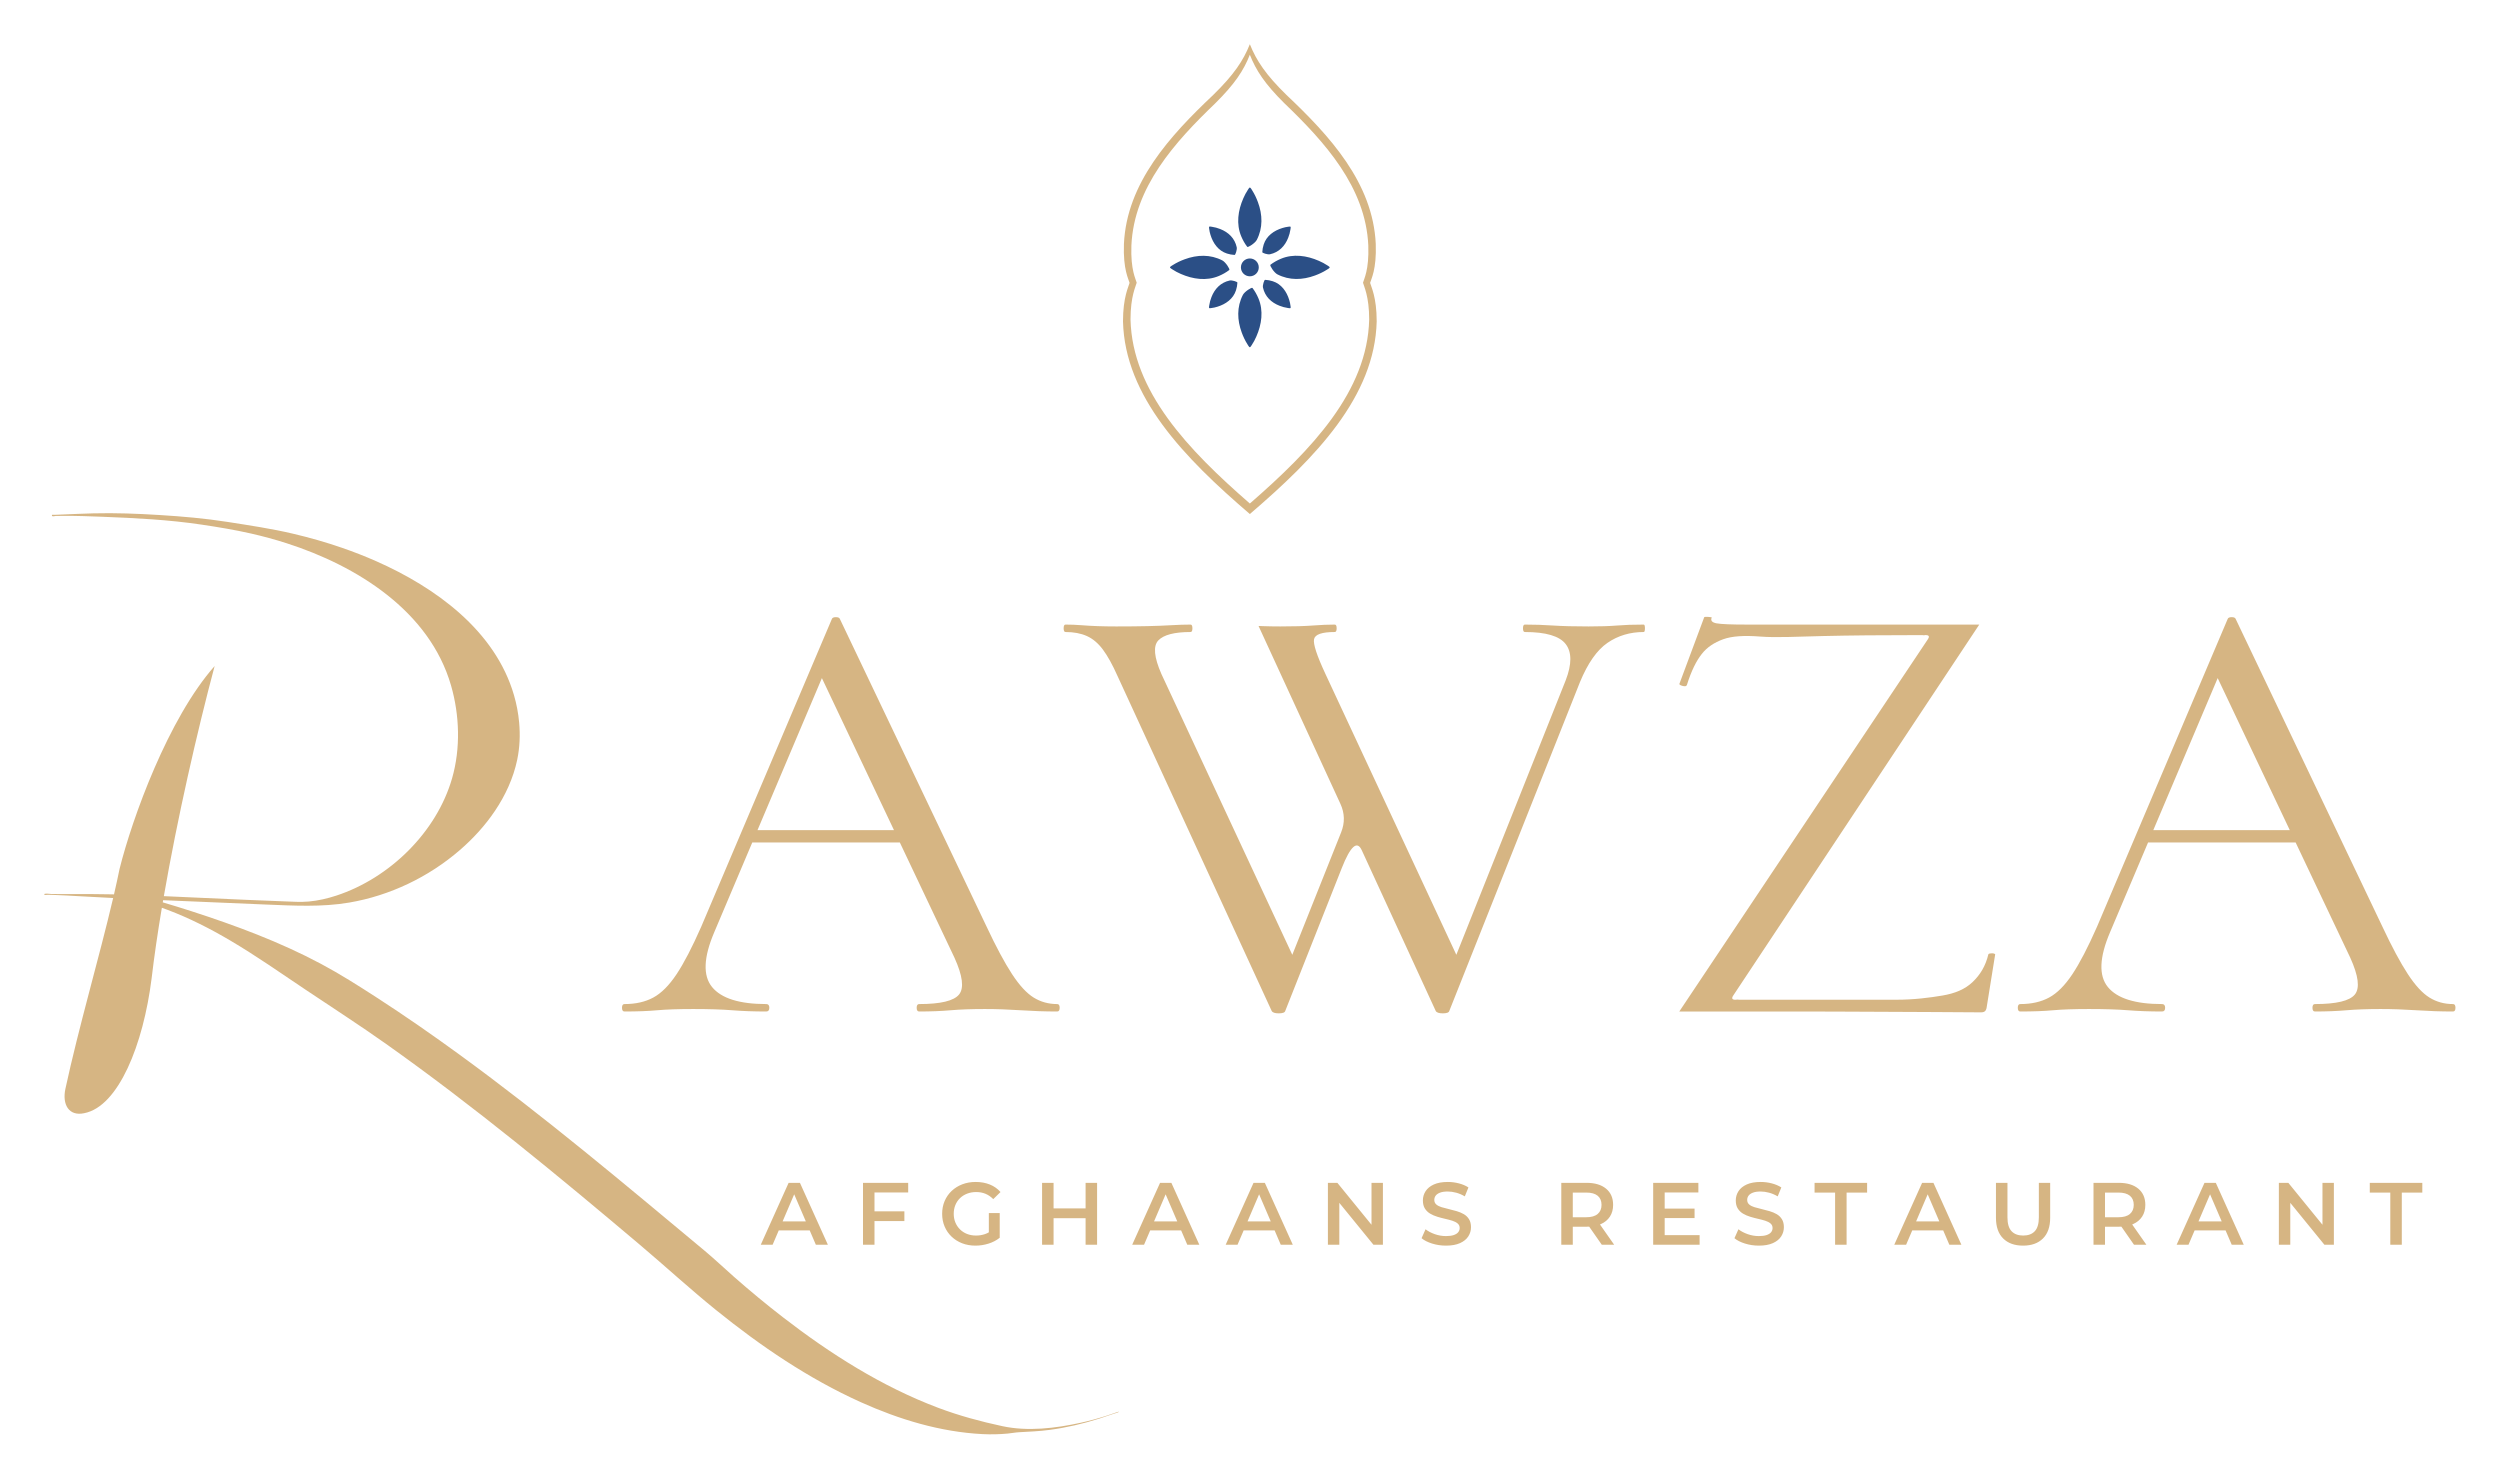
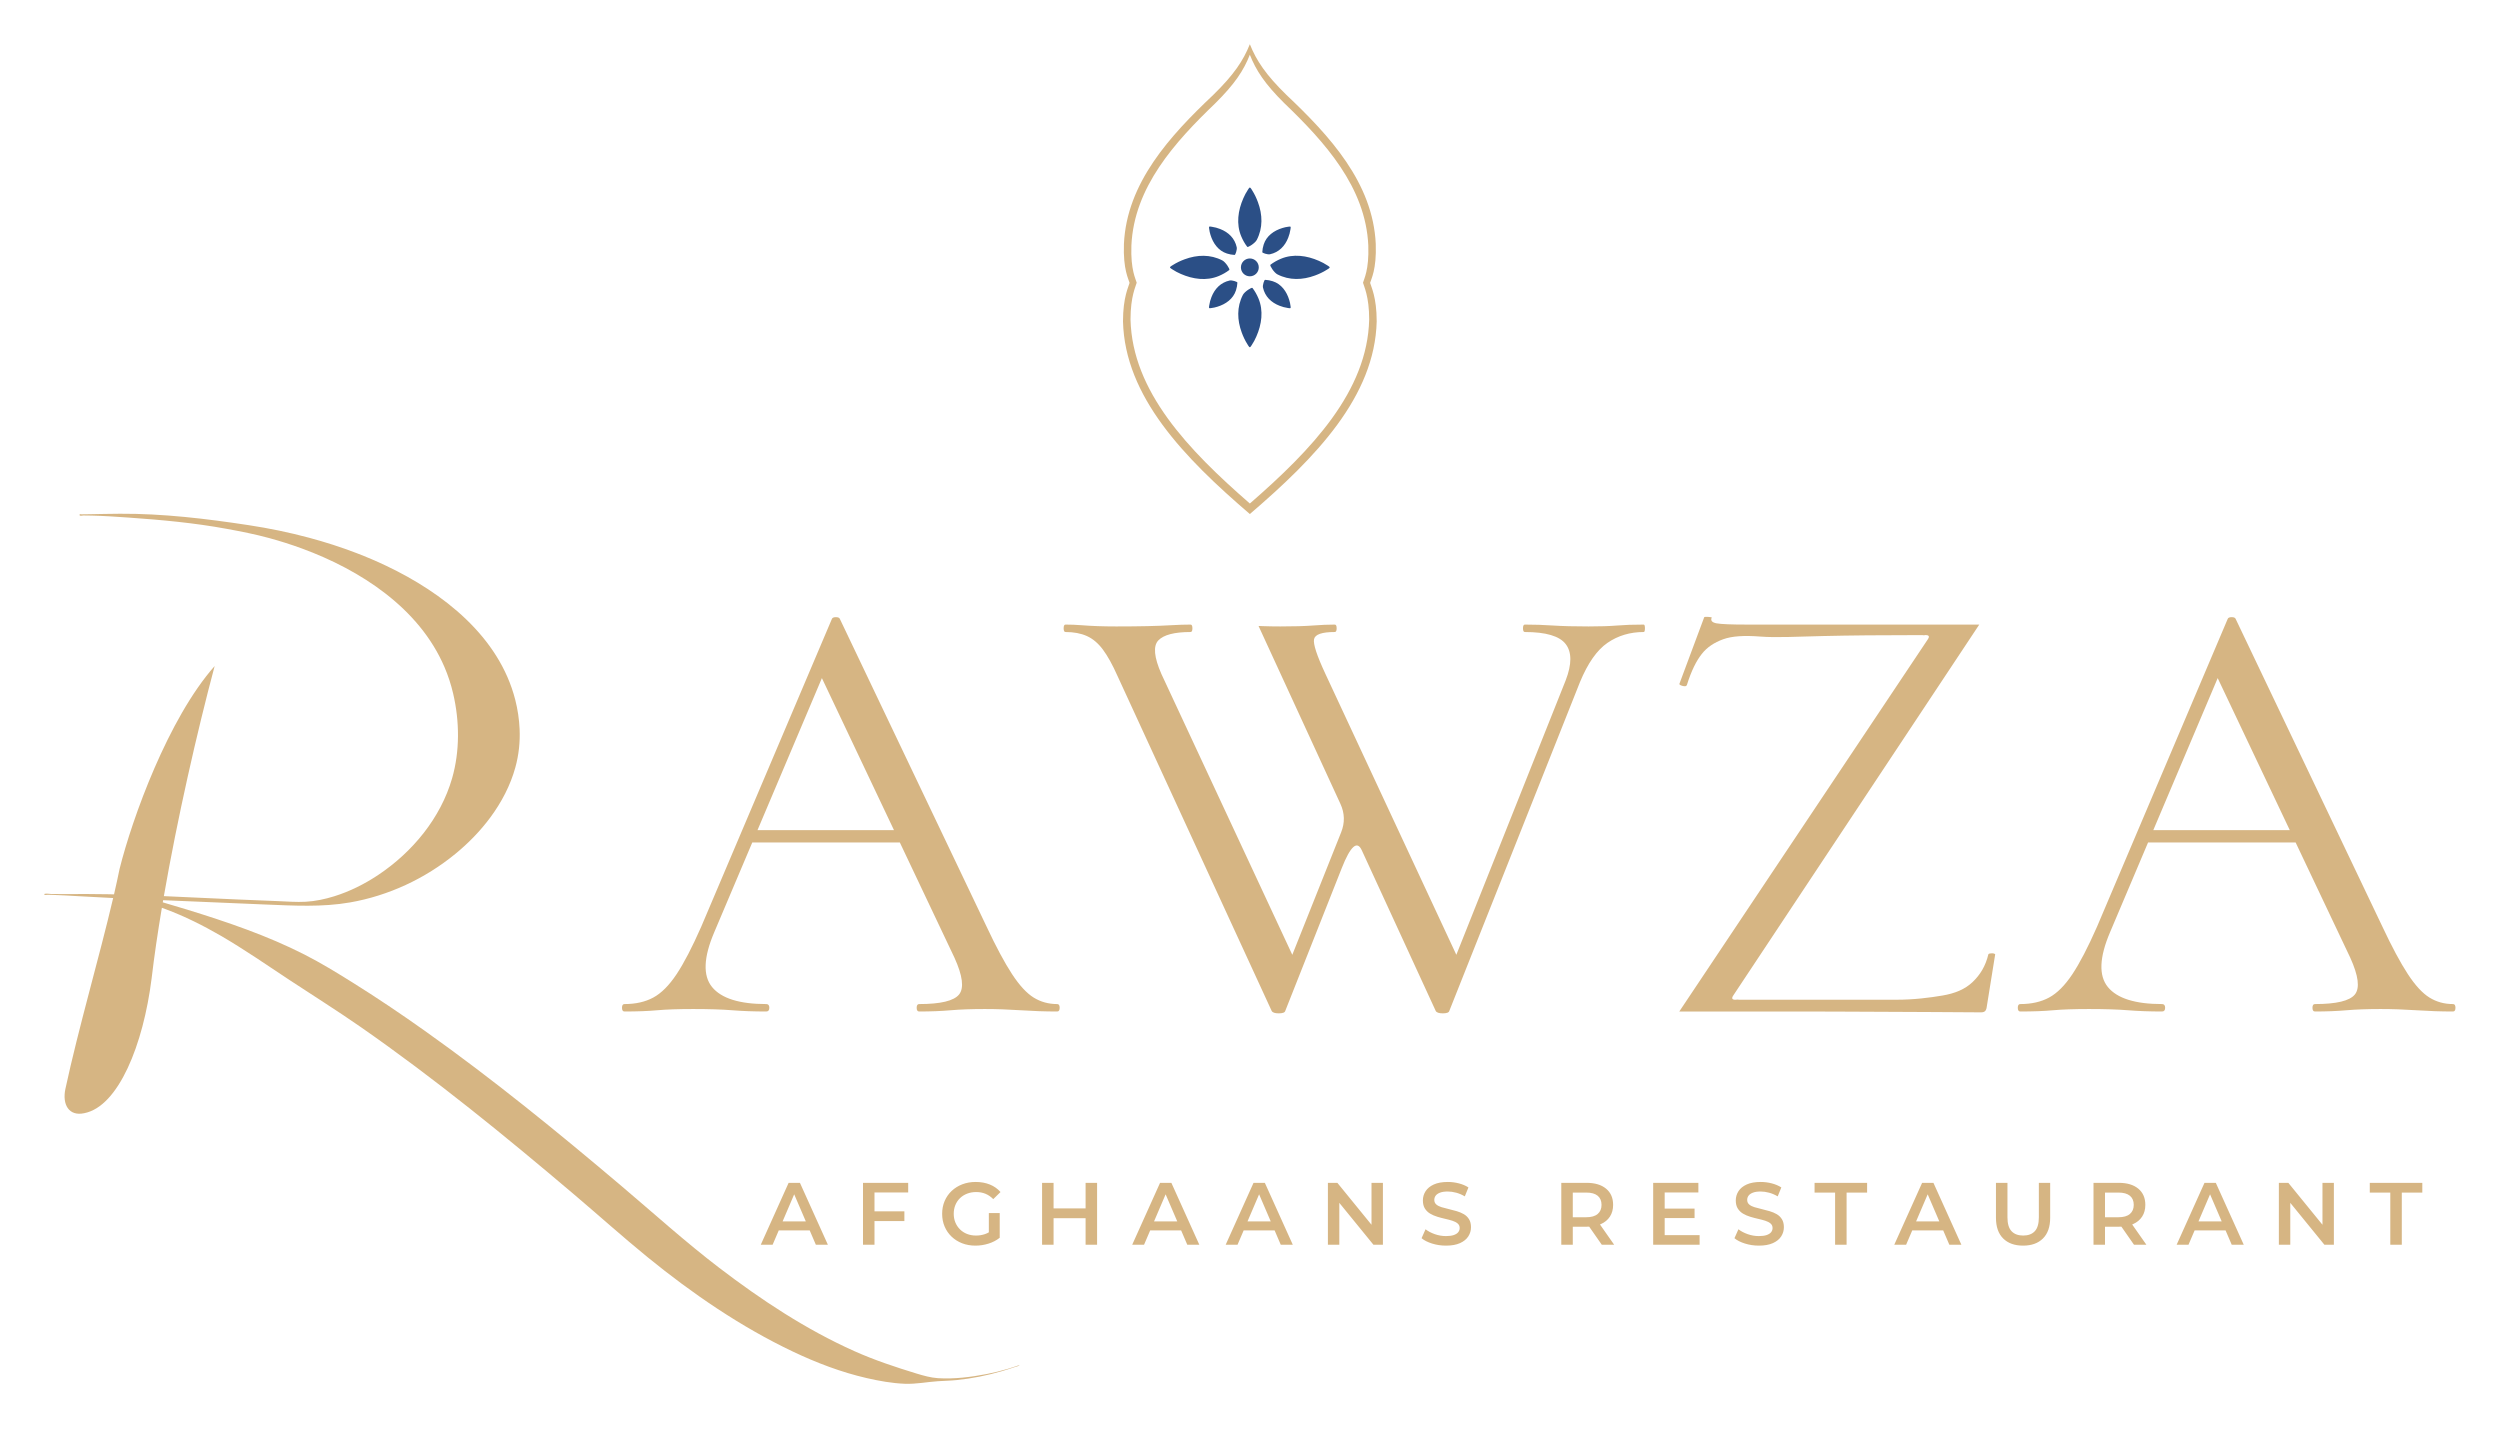
- <svg xmlns="http://www.w3.org/2000/svg" version="1.1" viewBox="0 0 4523 2676" width="1130.75px" height="669px">
+ <svg xmlns="http://www.w3.org/2000/svg" version="1.1" viewBox="0 0 4523 2584" width="1130.75px" height="646px">
  <g id="SYMBOL">
    <path id="FRAME" fill="#D6B583" fill-rule="nonzero" d="M2261.22,80c11.9,29.75 28.9,55.25 66.3,91.8c78.2,73.95 156.4,158.95 161.5,269.45c1.7,46.75 -8.5,63.75 -10.2,70.55c1.7,6.8 11.9,25.5 11.9,69.7c-3.4,136 -110.5,246.5 -229.5,348.5c-119,-102 -226.1,-212.5 -229.5,-348.5c0,-44.2 10.2,-62.9 11.9,-69.7c-1.7,-6.8 -11.9,-23.8 -10.2,-70.55c5.1,-110.5 83.3,-195.5 161.5,-269.45c37.4,-36.55 54.4,-62.05 66.3,-91.8zM2323.59,186.73c-35.18,-34.91 -51.18,-59.27 -62.37,-87.69c-11.19,28.42 -27.19,52.77 -62.37,87.69c-73.57,70.64 -147.13,151.83 -151.93,257.38c-1.6,44.66 8,60.89 9.6,67.39c-1.6,6.5 -11.19,24.36 -11.19,66.58c3.2,129.91 103.95,235.46 215.9,332.89c111.95,-97.43 212.7,-202.98 215.9,-332.89c0,-42.22 -9.6,-60.08 -11.19,-66.58c1.6,-6.5 11.19,-22.73 9.6,-67.39c-4.8,-105.55 -78.36,-186.74 -151.93,-257.38z" />
-     <path id="ROSETTE" fill="#2B4F86" fill-rule="nonzero" d="M2256.51,446.58c-4.41,-5.74 -8.01,-12.2 -10.82,-18.87c-9.47,-22.45 -5.88,-47.13 3.73,-68.94c2.34,-5.3 4.98,-10.56 8.25,-15.36c0.56,-0.82 2.45,-4.17 3.55,-4.17c1.4,0 3.79,4.5 4.47,5.56c4.17,6.55 7.48,13.71 10.17,20.98c8.37,22.64 9.19,46.45 -2.07,68.23c-3.08,5.95 -16.02,14.21 -17.28,12.56zM2283.73,456.18c0.21,-4.69 1.13,-9.4 2.56,-13.87c5.02,-15.64 18.6,-25.15 33.81,-29.79c3.55,-1.08 7.2,-1.97 10.89,-2.36c0.76,-0.08 3.21,-0.56 3.79,0.02c0.75,0.75 0.02,3.96 -0.11,4.91c-0.7,5.11 -2.15,10.15 -4.02,14.95c-5.92,15.19 -16.79,26.41 -32.99,29.97c-4.21,0.93 -14.01,-2.3 -13.94,-3.84zM2298.39,479.04c5.74,-4.41 12.2,-8.01 18.87,-10.82c22.45,-9.47 47.13,-5.88 68.94,3.73c5.3,2.34 10.56,4.98 15.36,8.25c0.82,0.56 4.17,2.45 4.17,3.55c0,1.4 -4.5,3.79 -5.56,4.47c-6.55,4.17 -13.71,7.48 -20.98,10.17c-22.64,8.37 -46.45,9.19 -68.23,-2.07c-5.95,-3.08 -14.21,-16.02 -12.56,-17.28zM2288.79,506.26c4.69,0.21 9.4,1.13 13.87,2.56c15.64,5.02 25.15,18.6 29.79,33.81c1.08,3.55 1.97,7.2 2.36,10.89c0.08,0.76 0.56,3.21 -0.02,3.79c-0.75,0.75 -3.96,0.02 -4.91,-0.11c-5.11,-0.7 -10.15,-2.15 -14.95,-4.02c-15.19,-5.92 -26.41,-16.79 -29.97,-32.99c-0.93,-4.21 2.3,-14.01 3.84,-13.94zM2265.93,520.92c4.41,5.74 8.01,12.2 10.82,18.87c9.47,22.45 5.88,47.13 -3.73,68.94c-2.34,5.3 -4.98,10.56 -8.25,15.36c-0.56,0.82 -2.45,4.17 -3.55,4.17c-1.4,0 -3.79,-4.5 -4.47,-5.56c-4.17,-6.55 -7.48,-13.71 -10.17,-20.98c-8.37,-22.64 -9.19,-46.45 2.07,-68.23c3.08,-5.95 16.02,-14.21 17.28,-12.56zM2238.72,511.32c-0.21,4.69 -1.13,9.4 -2.56,13.87c-5.02,15.64 -18.6,25.15 -33.81,29.79c-3.55,1.08 -7.2,1.97 -10.89,2.36c-0.76,0.08 -3.21,0.56 -3.79,-0.02c-0.75,-0.75 -0.02,-3.96 0.11,-4.91c0.7,-5.11 2.15,-10.15 4.02,-14.95c5.92,-15.19 16.79,-26.41 32.99,-29.97c4.21,-0.93 14.01,2.3 13.94,3.84zM2224.06,488.46c-5.74,4.41 -12.2,8.01 -18.87,10.82c-22.45,9.47 -47.13,5.88 -68.94,-3.73c-5.3,-2.34 -10.56,-4.98 -15.36,-8.25c-0.82,-0.56 -4.17,-2.45 -4.17,-3.55c0,-1.4 4.5,-3.79 5.56,-4.47c6.55,-4.17 13.71,-7.48 20.98,-10.17c22.64,-8.37 46.45,-9.19 68.23,2.07c5.95,3.08 14.21,16.02 12.56,17.28zM2233.65,461.24c-4.69,-0.21 -9.4,-1.13 -13.87,-2.56c-15.64,-5.02 -25.15,-18.6 -29.79,-33.81c-1.08,-3.55 -1.97,-7.2 -2.36,-10.89c-0.08,-0.76 -0.56,-3.21 0.02,-3.79c0.75,-0.75 3.96,-0.02 4.91,0.11c5.11,0.7 10.15,2.15 14.95,4.02c15.19,5.92 26.41,16.79 29.97,32.99c0.93,4.21 -2.3,14.01 -3.84,13.94zM2245.07,483.75c0,-8.92 7.23,-16.15 16.15,-16.15c8.92,0 16.15,7.23 16.15,16.15c0,8.92 -7.23,16.15 -16.15,16.15c-8.92,0 -16.15,-7.23 -16.15,-16.15z" />
+     <path id="ROSETTE" fill="#2B4F86" fill-rule="nonzero" d="M2256.51,446.58c-4.41,-5.74 -8.01,-12.2 -10.82,-18.87c-9.47,-22.45 -5.88,-47.13 3.73,-68.94c2.34,-5.3 4.98,-10.56 8.25,-15.36c0.56,-0.82 2.45,-4.17 3.55,-4.17c1.4,0 3.79,4.5 4.47,5.56c4.17,6.55 7.48,13.71 10.17,20.98c8.37,22.64 9.19,46.45 -2.07,68.23c-3.08,5.95 -16.02,14.21 -17.28,12.56zM2283.73,456.18c0.21,-4.69 1.13,-9.4 2.56,-13.87c5.02,-15.64 18.6,-25.15 33.81,-29.79c3.55,-1.08 7.2,-1.97 10.89,-2.36c0.76,-0.08 3.21,-0.56 3.79,0.02c0.75,0.75 0.02,3.96 -0.11,4.91c-0.7,5.11 -2.15,10.15 -4.02,14.95c-5.92,15.19 -16.79,26.41 -32.99,29.97c-4.21,0.93 -14.01,-2.3 -13.94,-3.84zM2298.39,479.04c5.74,-4.41 12.2,-8.01 18.87,-10.82c22.45,-9.47 47.13,-5.88 68.94,3.73c5.3,2.34 10.56,4.98 15.36,8.25c0.82,0.56 4.17,2.45 4.17,3.55c0,1.4 -4.5,3.79 -5.56,4.47c-6.55,4.17 -13.71,7.48 -20.98,10.17c-22.64,8.37 -46.45,9.19 -68.23,-2.07c-5.95,-3.08 -14.21,-16.02 -12.56,-17.28zM2288.79,506.26c4.69,0.21 9.4,1.13 13.87,2.56c15.64,5.02 25.15,18.6 29.79,33.81c1.08,3.55 1.97,7.2 2.36,10.89c0.08,0.76 0.56,3.21 -0.02,3.79c-0.75,0.75 -3.96,0.02 -4.91,-0.11c-5.11,-0.7 -10.15,-2.15 -14.95,-4.02c-15.19,-5.92 -26.41,-16.79 -29.97,-32.99c-0.93,-4.21 2.3,-14.01 3.84,-13.94zM2265.93,520.92c4.41,5.74 8.01,12.2 10.82,18.87c9.47,22.45 5.88,47.13 -3.73,68.94c-2.34,5.3 -4.98,10.56 -8.25,15.36c-0.56,0.82 -2.45,4.17 -3.55,4.17c-1.4,0 -3.79,-4.5 -4.47,-5.56c-4.17,-6.55 -7.48,-13.71 -10.17,-20.98c-8.37,-22.64 -9.19,-46.45 2.07,-68.23c3.08,-5.95 16.02,-14.21 17.28,-12.56zM2238.71,511.32c-0.21,4.69 -1.13,9.4 -2.56,13.87c-5.02,15.64 -18.6,25.15 -33.81,29.79c-3.55,1.08 -7.2,1.97 -10.89,2.36c-0.76,0.08 -3.21,0.56 -3.79,-0.02c-0.75,-0.75 -0.02,-3.96 0.11,-4.91c0.7,-5.11 2.15,-10.15 4.02,-14.95c5.92,-15.19 16.79,-26.41 32.99,-29.97c4.21,-0.93 14.01,2.3 13.94,3.84zM2224.06,488.46c-5.74,4.41 -12.2,8.01 -18.87,10.82c-22.45,9.47 -47.13,5.88 -68.94,-3.73c-5.3,-2.34 -10.56,-4.98 -15.36,-8.25c-0.82,-0.56 -4.17,-2.45 -4.17,-3.55c0,-1.4 4.5,-3.79 5.56,-4.47c6.55,-4.17 13.71,-7.48 20.98,-10.17c22.64,-8.37 46.45,-9.19 68.23,2.07c5.95,3.08 14.21,16.02 12.56,17.28zM2233.65,461.24c-4.69,-0.21 -9.4,-1.13 -13.87,-2.56c-15.64,-5.02 -25.15,-18.6 -29.79,-33.81c-1.08,-3.55 -1.97,-7.2 -2.36,-10.89c-0.08,-0.76 -0.56,-3.21 0.02,-3.79c0.75,-0.75 3.96,-0.02 4.91,0.11c5.11,0.7 10.15,2.15 14.95,4.02c15.19,5.92 26.41,16.79 29.97,32.99c0.93,4.21 -2.3,14.01 -3.84,13.94zM2245.07,483.75c0,-8.92 7.23,-16.15 16.15,-16.15c8.92,0 16.15,7.23 16.15,16.15c0,8.92 -7.23,16.15 -16.15,16.15c-8.92,0 -16.15,-7.23 -16.15,-16.15z" />
  </g>
  <g id="WORDMARK">
-     <path id="LETTER_R" fill="#D6B583" fill-rule="nonzero" d="M100.82,933.47c-2.16,0.05 -4.63,1.3 -6.47,0.18c-0.6,-0.36 -0.63,-1.7 -0.06,-2.1c0.89,-0.62 2.16,-0.07 3.24,-0.11c4.31,-0.15 8.63,-0.31 12.94,-0.49c19.43,-0.78 38.86,-1.69 58.3,-2.19c39.99,-1.03 80.04,0.54 119.95,3.01c41.03,2.54 82.17,6.09 122.8,12.47c39.81,6.25 79.54,12.13 118.8,21.37c29.92,7.04 59.52,15.48 88.57,25.52c20.97,7.24 41.67,15.31 61.96,24.29c106.6,47.18 214.9,124.96 249.01,242.12c4.72,16.21 7.87,32.86 9.39,49.67c2.05,22.61 1.12,45.35 -3.57,67.59c-6.97,33.08 -21.4,64.27 -40.21,92.25c-17.74,26.37 -39.38,50.04 -63.4,70.82c-56.5,48.89 -126.56,82.49 -200.26,95.07c-49.89,8.51 -100.28,5.56 -150.57,3.55c-60.37,-2.42 -120.73,-5.12 -181.1,-7.65c-1.66,-0.07 -3.32,-0.14 -4.98,-0.21c-0.22,1.31 -0.45,2.62 -0.67,3.92c17.36,5.15 34.67,10.46 51.91,16.03c80.13,25.92 159.9,55.54 234.33,95.24c34.6,18.45 67.79,39.57 100.7,60.85c51.19,33.11 101.25,67.94 150.52,103.83c152.88,111.38 297.47,233.21 442.71,354.21c18.28,15.23 35.53,31.72 53.4,47.42c28.58,25.1 57.86,49.41 87.95,72.67c85.98,66.46 179.38,125.76 281.43,164.23c37.77,14.24 76.59,24.71 116.03,33.18c46.21,9.93 96.13,3.86 141.95,-6.21c15.58,-3.42 30.97,-7.65 46.15,-12.54c5.43,-1.75 10.82,-3.58 16.2,-5.48c1.07,-0.38 2.15,-0.76 3.22,-1.15c1.09,-0.39 4.43,-1.11 3.44,-0.51c-2.66,1.64 -6.71,2.44 -9.66,3.49c-8.6,3.05 -17.25,5.98 -25.95,8.73c-29.45,9.3 -59.57,16.41 -90.2,20.46c-18.26,2.41 -36.47,3.19 -54.84,4.17c-6.95,0.37 -13.85,1.81 -20.78,2.45c-15.15,1.39 -30.36,1.75 -45.56,0.97c-76.26,-3.92 -150.69,-26.5 -219.99,-57.72c-94.67,-42.65 -181.46,-101.67 -262.03,-166.75c-47.03,-37.99 -91.56,-79.03 -137.76,-118.04c-149.03,-125.85 -299.71,-250.39 -458.94,-363.24c-47.9,-33.95 -97.2,-65.66 -145.95,-98.33c-45.08,-30.21 -89.55,-61.41 -136.32,-88.99c-36.13,-21.31 -73.65,-40.42 -112.93,-55.26c-3.55,-1.34 -7.12,-2.64 -10.7,-3.9c-7.51,44.76 -13.83,87.84 -18.51,127.63c-15,120 -60,232 -122,244c-28,6 -40,-16 -34,-44c23.98,-111.32 61.15,-237.31 86.41,-345.31c-21,-1 -41.99,-2.09 -62.99,-3.35c-14,-0.84 -28.01,-1.61 -42.03,-2.12c-4.31,-0.16 -8.63,-0.29 -12.94,-0.39c-2.16,-0.05 -4.51,0.76 -6.47,-0.13c-0.42,-0.19 -0.4,-1.22 0.03,-1.4c2.99,-1.24 9.65,0.13 12.95,0.16c9.71,0.09 19.43,0.11 29.14,0.1c26.99,-0.01 53.98,-0.2 80.97,0.49c0.96,0.02 1.91,0.05 2.87,0.08c3.65,-15.82 7.03,-31.23 10.07,-46.14c23,-92 88,-272 172,-367c-32.1,120.36 -67.39,275.31 -91.89,416.33c49.85,2.11 99.7,4.62 149.53,6.7c22.63,0.94 45.27,1.86 67.9,2.72c14.97,0.56 30.03,1.66 44.98,0.29c16.92,-1.55 33.63,-5.44 49.76,-10.73c96.09,-31.56 181.25,-114.41 209.36,-212.34c15.48,-53.93 13.55,-114.04 -1.94,-167.75c-38.94,-134.97 -170.75,-216.61 -297.24,-257.29c-21.38,-6.88 -43.07,-12.76 -64.97,-17.73c-29.26,-6.64 -59.15,-11.56 -88.82,-15.99c-59.75,-8.92 -119.81,-11.95 -180.1,-14.27c-22.62,-0.87 -45.25,-1.7 -67.9,-1.66c-5.39,0.01 -10.79,0.07 -16.18,0.2z" />
+     <path id="LETTER_R" fill="#D6B583" fill-rule="nonzero" d="M150.63,932.61c-2.1,0 -4.55,1.17 -6.3,0.02c-0.58,-0.39 -0.58,-1.71 0,-2.1c0.87,-0.59 2.1,-0.02 3.15,-0.03c4.21,-0.04 8.41,-0.1 12.62,-0.16c18.95,-0.29 37.89,-0.78 56.84,-0.88c78.2,-0.42 155.82,8.92 232.98,20.66c36.78,5.6 73.29,13.09 109.23,22.74c29.02,7.79 57.67,16.97 85.72,27.72c18.25,6.99 36.24,14.65 53.88,23.05c102.49,48.75 204.21,127.56 233.49,242.6c4.38,17.2 7,34.86 7.82,52.59c1.08,23.5 -1.42,46.89 -7.67,69.58c-9,32.67 -25.04,63.11 -45.12,90.3c-18.27,24.73 -39.94,46.91 -63.73,66.36c-54.54,44.61 -120.62,75.44 -190.08,87.59c-50.7,8.87 -101.94,5.85 -153.07,3.8c-60.92,-2.44 -121.82,-5.17 -182.74,-7.72c-0.82,-0.03 -1.64,-0.07 -2.47,-0.1c-0.22,1.3 -0.45,2.6 -0.67,3.89c14.78,4.31 29.53,8.68 44.24,13.22c72.28,22.31 144.65,46.88 212.19,81.28c29.56,15.05 57.92,32.44 86.04,49.98c44.73,27.91 88.46,57.38 131.45,87.89c123.32,87.52 240.65,183.23 356,280.91c58.74,49.74 115.82,101.38 177.03,148.11c76.01,58.03 156.78,111.45 244.29,150.58c36.53,16.34 74.25,28.84 112.47,40.53c12.34,3.77 25.86,7.55 38.79,8.38c29.05,1.86 59.68,-1.98 88.15,-7.5c13.04,-2.52 25.95,-5.7 38.67,-9.51c4.9,-1.47 9.76,-3.03 14.6,-4.69c0.97,-0.33 1.93,-0.67 2.9,-1.01c0.98,-0.35 3.99,-0.92 3.11,-0.36c-2.32,1.47 -6.09,2.16 -8.69,3.05c-7.75,2.65 -15.56,5.12 -23.42,7.4c-26.6,7.72 -53.86,13.23 -81.43,16.03c-11.29,1.15 -22.57,1.31 -33.88,2.07c-20.18,1.35 -39.65,5.45 -60.04,4.64c-23.15,-0.92 -46.41,-5.09 -68.95,-10.28c-46.26,-10.65 -90.9,-27.69 -133.72,-48.04c-93.92,-44.63 -181.73,-104.79 -262.26,-170.33c-45.21,-36.8 -88.65,-75.88 -133.11,-113.59c-124.7,-105.75 -251.62,-209.41 -385.88,-302.87c-42.32,-29.46 -85.94,-56.79 -128.97,-85.17c-41.46,-27.35 -82.27,-55.77 -125.28,-80.67c-31.7,-18.35 -64.57,-34.74 -98.89,-47.6c-2.35,-0.88 -4.71,-1.74 -7.08,-2.58c-7.5,44.75 -13.83,87.82 -18.51,127.6c-15,120 -60,232 -122,244c-28,6 -40,-16 -34,-44c23.97,-111.31 61.14,-237.28 86.4,-345.27c-21.52,-1.01 -43.04,-2.13 -64.56,-3.43c-13.64,-0.83 -27.29,-1.59 -40.94,-2.09c-4.2,-0.15 -8.4,-0.28 -12.61,-0.38c-2.1,-0.05 -4.4,0.76 -6.3,-0.13c-0.42,-0.2 -0.4,-1.22 0.03,-1.4c2.87,-1.22 9.44,0.13 12.61,0.15c8.41,0.07 16.82,0.09 25.24,0.09c26.3,-0.02 52.59,-0.27 78.89,0.33c3.07,0.07 6.13,0.14 9.2,0.22c3.65,-15.8 7.03,-31.2 10.06,-46.09c23,-92 88,-272 172,-367c-32.09,120.35 -67.38,275.28 -91.89,416.29c44.61,1.93 89.22,4.2 133.81,6.08c24.15,1.02 48.3,2.02 72.46,2.95c16.66,0.64 33.53,2.07 50.19,1.15c17.57,-0.96 35,-4.69 51.77,-9.91c28.28,-8.81 55.06,-22.25 79.67,-38.66c61.72,-41.16 112.87,-102.81 133.58,-174.79c14.18,-49.3 13.55,-103.42 1.93,-153.18c-3.84,-16.47 -9.1,-32.61 -15.77,-48.16c-45.97,-107.1 -152.08,-175.51 -257.76,-214.37c-19.52,-7.18 -39.37,-13.47 -59.43,-18.95c-25.28,-6.91 -50.8,-11.88 -76.55,-16.62c-58.97,-10.87 -118.12,-16.24 -177.87,-20.43c-22,-1.54 -44.02,-3.04 -66.07,-3.57c-5.25,-0.13 -10.51,-0.2 -15.76,-0.22z" />
    <path id="LETTER_A_1" fill="#D6B583" fill-rule="nonzero" d="M1627.99,1524.24h-267l-68.79,162.4c-19.41,45.55 -20.72,78.59 -3.92,99.12c16.8,20.53 49.47,30.8 98,30.8c3.73,0 5.6,2.24 5.6,6.72c0,4.48 -1.87,6.72 -5.6,6.72c-22.4,0 -42.93,-0.75 -61.6,-2.24c-18.67,-1.49 -42.19,-2.24 -70.56,-2.24c-26.88,0 -48.53,0.75 -64.96,2.24c-16.43,1.49 -36.21,2.24 -59.36,2.24c-2.99,0 -4.48,-2.24 -4.48,-6.72c0,-4.48 1.49,-6.72 4.48,-6.72c20.16,0 37.52,-3.92 52.08,-11.76c14.56,-7.84 28.56,-21.84 42,-42c13.44,-20.16 28.37,-48.91 44.8,-86.24l236.32,-556.64c0.75,-2.24 3.17,-3.36 7.28,-3.36c4.11,0 6.53,1.12 7.28,3.36l265.44,556.64c17.17,36.59 32.48,65.15 45.92,85.68c13.44,20.53 26.51,34.72 39.2,42.56c12.69,7.84 26.88,11.76 42.56,11.76c2.99,0 4.48,2.24 4.48,6.72c0,4.48 -1.49,6.72 -4.48,6.72c-21.65,0 -43.68,-0.75 -66.08,-2.24c-22.4,-1.49 -44.05,-2.24 -64.96,-2.24c-23.89,0 -44.43,0.75 -61.6,2.24c-17.17,1.49 -36.21,2.24 -57.12,2.24c-2.99,0 -4.48,-2.24 -4.48,-6.72c0,-4.48 1.49,-6.72 4.48,-6.72c38.83,0 62.91,-5.79 72.24,-17.36c9.33,-11.57 6.53,-33.79 -8.4,-66.64zM1370.48,1501.84h246.89l-130.4,-275.02z" />
    <path id="LETTER_W" fill="#D6B583" fill-rule="nonzero" d="M2427.58,1570.43l-102.27,258.45c-0.75,2.99 -4.67,4.48 -11.76,4.48c-7.09,0 -11.39,-1.49 -12.88,-4.48l-278.88,-605.92c-8.96,-20.16 -17.73,-36.03 -26.32,-47.6c-8.59,-11.57 -18.29,-19.79 -29.12,-24.64c-10.83,-4.85 -23.71,-7.28 -38.64,-7.28c-2.24,0 -3.36,-2.24 -3.36,-6.72c0,-4.48 1.12,-6.72 3.36,-6.72c9.71,0 19.23,0.37 28.56,1.12c9.33,0.75 19.23,1.31 29.68,1.68c10.45,0.37 21.65,0.56 33.6,0.56c21.65,0 40.51,-0.19 56.56,-0.56c16.05,-0.37 30.43,-0.93 43.12,-1.68c12.69,-0.75 24.27,-1.12 34.72,-1.12c2.24,0 3.36,2.24 3.36,6.72c0,4.48 -1.12,6.72 -3.36,6.72c-29.12,0 -48.53,5.04 -58.24,15.12c-9.71,10.08 -7.84,30.43 5.6,61.04l236.71,507.84l88.4,-221.67c6.91,-17.34 6.47,-34.49 -1.34,-51.44l-106.49,-231.36c-1.14,-2.55 -2.29,-5.04 -3.43,-7.46l-38.21,-83.02c2.47,0.12 4.96,0.22 7.48,0.31c10.08,0.37 20.72,0.56 31.92,0.56c24.64,0 44.24,-0.56 58.8,-1.68c14.56,-1.12 27.81,-1.68 39.76,-1.68c2.24,0 3.36,2.24 3.36,6.72c0,4.48 -1.12,6.72 -3.36,6.72c-23.15,0 -35.65,4.29 -37.52,12.88c-1.87,8.59 5.04,29.68 20.72,63.28l236.69,507.81l197.87,-496.61c11.2,-29.12 11.2,-50.96 0,-65.52c-11.2,-14.56 -35.84,-21.84 -73.92,-21.84c-2.24,0 -3.36,-2.24 -3.36,-6.72c0,-4.48 1.12,-6.72 3.36,-6.72c17.17,0 34.16,0.56 50.96,1.68c16.8,1.12 38.27,1.68 64.4,1.68c20.91,0 38.08,-0.56 51.52,-1.68c13.44,-1.12 29.49,-1.68 48.16,-1.68c1.49,0 2.24,2.24 2.24,6.72c0,4.48 -0.75,6.72 -2.24,6.72c-24.64,0 -46.48,6.53 -65.52,19.6c-19.04,13.07 -35.65,36.77 -49.84,71.12l-236.32,594.72c-0.75,2.99 -4.67,4.48 -11.76,4.48c-7.09,0 -11.39,-1.49 -12.88,-4.48l-133.8,-290.71c-8.36,-18.17 -20.39,-7.42 -36.09,32.26z" />
    <path id="LETTER_Z" fill="#D6B583" fill-rule="nonzero" d="M3481.6,1149.48c-1.5,-0.3 -3.6,-0.44 -6.29,-0.44c-70.93,0 -129.92,0.56 -176.96,1.68c-47.04,1.12 -84.93,3.19 -113.68,0.95c-28.75,-2.24 -51.15,-0.95 -67.2,4.91c-16.05,5.86 -28.93,14.24 -38.64,26.6c-9.71,12.36 -18.67,29.85 -26.88,56c-0.75,2.38 -3.36,2.99 -7.84,1.79c-3.84,-1.03 -5.76,-2.19 -5.76,-3.49c0,-0.22 0.05,-0.44 0.16,-0.66l44.8,-120.25c0.75,-0.6 3.36,-0.75 7.84,-0.45c4.48,0.3 6.35,0.75 5.6,1.34c-2.24,5.38 0.75,8.81 8.96,10.3c8.21,1.49 26.51,2.24 54.88,2.24c44.8,0 99.68,0 164.64,0c47.63,0 104.09,0 169.38,0h86.28l-445.21,671.26c-3.32,5 -1.97,7.5 4.03,7.5h2l0.32,-0.48c1.5,0.29 3.58,0.44 6.25,0.44c61.23,0 116.11,0 164.64,0c48.53,0 87.73,0 117.6,0c32.85,0 60.67,-3.74 83.44,-7.54c22.77,-3.8 41.07,-11.29 54.88,-24.49c13.81,-13.2 23.33,-28.62 28.56,-50.32c0.75,-1.08 2.99,-1.68 6.72,-1.68c3.73,0 5.6,1.68 5.6,1.68l-15.68,97.54c0,0 -0.75,3.17 -2.24,4.95c-1.49,1.78 -4.11,2.67 -7.84,2.67c-55.25,-0.51 -113.68,-0.59 -175.28,-0.96c-61.6,-0.37 -123.2,-0.56 -184.8,-0.56c-32.88,0 -64.97,0 -96.26,0h-89.26v-0.29l449.58,-673.23c3.33,-4.99 2,-7.48 -4,-7.48h-2.01z" />
    <path id="LETTER_A_2" fill="#D6B583" fill-rule="nonzero" d="M4153.27,1524.24h-267l-68.79,162.4c-19.41,45.55 -20.72,78.59 -3.92,99.12c16.8,20.53 49.47,30.8 98,30.8c3.73,0 5.6,2.24 5.6,6.72c0,4.48 -1.87,6.72 -5.6,6.72c-22.4,0 -42.93,-0.75 -61.6,-2.24c-18.67,-1.49 -42.19,-2.24 -70.56,-2.24c-26.88,0 -48.53,0.75 -64.96,2.24c-16.43,1.49 -36.21,2.24 -59.36,2.24c-2.99,0 -4.48,-2.24 -4.48,-6.72c0,-4.48 1.49,-6.72 4.48,-6.72c20.16,0 37.52,-3.92 52.08,-11.76c14.56,-7.84 28.56,-21.84 42,-42c13.44,-20.16 28.37,-48.91 44.8,-86.24l236.32,-556.64c0.75,-2.24 3.17,-3.36 7.28,-3.36c4.11,0 6.53,1.12 7.28,3.36l265.44,556.64c17.17,36.59 32.48,65.15 45.92,85.68c13.44,20.53 26.51,34.72 39.2,42.56c12.69,7.84 26.88,11.76 42.56,11.76c2.99,0 4.48,2.24 4.48,6.72c0,4.48 -1.49,6.72 -4.48,6.72c-21.65,0 -43.68,-0.75 -66.08,-2.24c-22.4,-1.49 -44.05,-2.24 -64.96,-2.24c-23.89,0 -44.43,0.75 -61.6,2.24c-17.17,1.49 -36.21,2.24 -57.12,2.24c-2.99,0 -4.48,-2.24 -4.48,-6.72c0,-4.48 1.49,-6.72 4.48,-6.72c38.83,0 62.91,-5.79 72.24,-17.36c9.33,-11.57 6.53,-33.79 -8.4,-66.64zM3895.76,1501.84h246.89l-130.4,-275.02z" />
  </g>
  <g id="DESCRIPTOR">
-     <path id="DESCRIPTOR" fill="#D6B583" fill-rule="nonzero" d="M1397.81,2252h-21.44l50.4,-112h20.48l50.56,112h-21.76l-11.13,-25.92h-56.02zM1457.91,2209.76l-21.05,-49.02l-20.97,49.02zM1582.13,2252h-20.8v-112h81.76v17.44h-60.96v34.08h54.08v17.6h-54.08zM1764.85,2253.6c-8.75,0 -16.77,-1.41 -24.08,-4.24c-7.31,-2.83 -13.68,-6.83 -19.12,-12c-5.44,-5.17 -9.65,-11.28 -12.64,-18.32c-2.99,-7.04 -4.48,-14.72 -4.48,-23.04c0,-8.32 1.49,-16 4.48,-23.04c2.99,-7.04 7.23,-13.15 12.72,-18.32c5.49,-5.17 11.92,-9.17 19.28,-12c7.36,-2.83 15.41,-4.24 24.16,-4.24c9.49,0 18.05,1.55 25.68,4.64c7.63,3.09 14.05,7.63 19.28,13.6l-13.12,12.8c-4.37,-4.37 -9.09,-7.6 -14.16,-9.68c-5.07,-2.08 -10.64,-3.12 -16.72,-3.12c-5.87,0 -11.31,0.96 -16.32,2.88c-5.01,1.92 -9.33,4.64 -12.96,8.16c-3.63,3.52 -6.43,7.68 -8.4,12.48c-1.97,4.8 -2.96,10.08 -2.96,15.84c0,5.65 0.99,10.88 2.96,15.68c1.97,4.8 4.77,8.99 8.4,12.56c3.63,3.57 7.89,6.32 12.8,8.24c4.91,1.92 10.35,2.88 16.32,2.88c5.55,0 10.91,-0.88 16.08,-2.64c2.37,-0.81 4.69,-1.86 6.96,-3.18v-34.82h19.68v44.64c-5.87,4.69 -12.67,8.24 -20.4,10.64c-7.73,2.4 -15.55,3.6 -23.44,3.6zM1984.85,2252h-20.8v-48h-57.92v48h-20.8v-112h20.8v46.24h57.92v-46.24h20.8zM2069.81,2252h-21.44l50.4,-112h20.48l50.56,112h-21.76l-11.13,-25.92h-56.02zM2129.91,2209.76l-21.05,-49.02l-20.97,49.02zM2238.93,2252h-21.44l50.4,-112h20.48l50.56,112h-21.76l-11.13,-25.92h-56.02zM2299.03,2209.76l-21.05,-49.02l-20.97,49.02zM2423.09,2252h-20.64v-112h17.12l61.76,75.83v-75.83h20.64v112h-17.12l-61.76,-75.83zM2616.05,2253.6c-8.75,0 -17.12,-1.25 -25.12,-3.76c-8,-2.51 -14.35,-5.73 -19.04,-9.68l7.2,-16.16c4.48,3.52 10.03,6.45 16.64,8.8c6.61,2.35 13.39,3.52 20.32,3.52c5.87,0 10.61,-0.64 14.24,-1.92c3.63,-1.28 6.29,-3.01 8,-5.2c1.71,-2.19 2.56,-4.67 2.56,-7.44c0,-3.41 -1.23,-6.16 -3.68,-8.24c-2.45,-2.08 -5.63,-3.73 -9.52,-4.96c-3.89,-1.23 -8.21,-2.37 -12.96,-3.44c-4.75,-1.07 -9.49,-2.32 -14.24,-3.76c-4.75,-1.44 -9.07,-3.31 -12.96,-5.6c-3.89,-2.29 -7.07,-5.36 -9.52,-9.2c-2.45,-3.84 -3.68,-8.75 -3.68,-14.72c0,-6.08 1.63,-11.65 4.88,-16.72c3.25,-5.07 8.21,-9.12 14.88,-12.16c6.67,-3.04 15.12,-4.56 25.36,-4.56c6.72,0 13.39,0.85 20,2.56c6.61,1.71 12.37,4.16 17.28,7.36l-6.56,16.16c-5.01,-2.99 -10.19,-5.2 -15.52,-6.64c-5.33,-1.44 -10.45,-2.16 -15.36,-2.16c-5.76,0 -10.43,0.69 -14,2.08c-3.57,1.39 -6.19,3.2 -7.84,5.44c-1.65,2.24 -2.48,4.8 -2.48,7.68c0,3.41 1.2,6.16 3.6,8.24c2.4,2.08 5.55,3.71 9.44,4.88c3.89,1.17 8.24,2.32 13.04,3.44c4.8,1.12 9.57,2.37 14.32,3.76c4.75,1.39 9.07,3.2 12.96,5.44c3.89,2.24 7.04,5.28 9.44,9.12c2.4,3.84 3.6,8.69 3.6,14.56c0,5.97 -1.63,11.49 -4.88,16.56c-3.25,5.07 -8.24,9.12 -14.96,12.16c-6.72,3.04 -15.2,4.56 -25.44,4.56zM2845.49,2252h-20.8v-112h45.92c14.93,0 26.64,3.52 35.12,10.56c8.48,7.04 12.72,16.8 12.72,29.28c0,8.21 -1.92,15.28 -5.76,21.2c-3.84,5.92 -9.31,10.45 -16.4,13.6c-0.53,0.24 -1.07,0.46 -1.62,0.68l25.7,36.68h-22.4l-22.82,-32.75c-1.43,0.07 -2.89,0.11 -4.38,0.11h-25.28zM2845.49,2157.6v44.64h24.32c9.17,0 16.08,-1.97 20.72,-5.92c4.64,-3.95 6.96,-9.44 6.96,-16.48c0,-7.15 -2.32,-12.64 -6.96,-16.48c-4.64,-3.84 -11.55,-5.76 -20.72,-5.76zM3074.93,2252h-84v-112h81.76v17.44h-60.96v29.12h54.08v17.12h-54.08v30.88h63.2zM3182.13,2253.6c-8.75,0 -17.12,-1.25 -25.12,-3.76c-8,-2.51 -14.35,-5.73 -19.04,-9.68l7.2,-16.16c4.48,3.52 10.03,6.45 16.64,8.8c6.61,2.35 13.39,3.52 20.32,3.52c5.87,0 10.61,-0.64 14.24,-1.92c3.63,-1.28 6.29,-3.01 8,-5.2c1.71,-2.19 2.56,-4.67 2.56,-7.44c0,-3.41 -1.23,-6.16 -3.68,-8.24c-2.45,-2.08 -5.63,-3.73 -9.52,-4.96c-3.89,-1.23 -8.21,-2.37 -12.96,-3.44c-4.75,-1.07 -9.49,-2.32 -14.24,-3.76c-4.75,-1.44 -9.07,-3.31 -12.96,-5.6c-3.89,-2.29 -7.07,-5.36 -9.52,-9.2c-2.45,-3.84 -3.68,-8.75 -3.68,-14.72c0,-6.08 1.63,-11.65 4.88,-16.72c3.25,-5.07 8.21,-9.12 14.88,-12.16c6.67,-3.04 15.12,-4.56 25.36,-4.56c6.72,0 13.39,0.85 20,2.56c6.61,1.71 12.37,4.16 17.28,7.36l-6.56,16.16c-5.01,-2.99 -10.19,-5.2 -15.52,-6.64c-5.33,-1.44 -10.45,-2.16 -15.36,-2.16c-5.76,0 -10.43,0.69 -14,2.08c-3.57,1.39 -6.19,3.2 -7.84,5.44c-1.65,2.24 -2.48,4.8 -2.48,7.68c0,3.41 1.2,6.16 3.6,8.24c2.4,2.08 5.55,3.71 9.44,4.88c3.89,1.17 8.24,2.32 13.04,3.44c4.8,1.12 9.57,2.37 14.32,3.76c4.75,1.39 9.07,3.2 12.96,5.44c3.89,2.24 7.04,5.28 9.44,9.12c2.4,3.84 3.6,8.69 3.6,14.56c0,5.97 -1.63,11.49 -4.88,16.56c-3.25,5.07 -8.24,9.12 -14.96,12.16c-6.72,3.04 -15.2,4.56 -25.44,4.56zM3340.85,2252h-20.8v-94.4h-37.12v-17.6h95.04v17.6h-37.12zM3448.53,2252h-21.44l50.4,-112h20.48l50.56,112h-21.76l-11.13,-25.92h-56.02zM3508.63,2209.76l-21.05,-49.02l-20.97,49.02zM3660.21,2253.6c-15.36,0 -27.39,-4.32 -36.08,-12.96c-8.69,-8.64 -13.04,-21.12 -13.04,-37.44v-63.2h20.8v62.4c0,11.52 2.48,19.89 7.44,25.12c4.96,5.23 11.97,7.84 21.04,7.84c9.07,0 16.05,-2.61 20.96,-7.84c4.91,-5.23 7.36,-13.6 7.36,-25.12v-62.4h20.48v63.2c0,16.32 -4.35,28.8 -13.04,37.44c-8.69,8.64 -20.67,12.96 -35.92,12.96zM3808.37,2252h-20.8v-112h45.92c14.93,0 26.64,3.52 35.12,10.56c8.48,7.04 12.72,16.8 12.72,29.28c0,8.21 -1.92,15.28 -5.76,21.2c-3.84,5.92 -9.31,10.45 -16.4,13.6c-0.53,0.24 -1.07,0.46 -1.62,0.68l25.7,36.68h-22.4l-22.82,-32.75c-1.43,0.07 -2.89,0.11 -4.38,0.11h-25.28zM3808.37,2157.6v44.64h24.32c9.17,0 16.08,-1.97 20.72,-5.92c4.64,-3.95 6.96,-9.44 6.96,-16.48c0,-7.15 -2.32,-12.64 -6.96,-16.48c-4.64,-3.84 -11.55,-5.76 -20.72,-5.76zM3959.41,2252h-21.44l50.4,-112h20.48l50.56,112h-21.76l-11.13,-25.92h-56.02zM4019.51,2209.76l-21.05,-49.02l-20.97,49.02zM4143.57,2252h-20.64v-112h17.12l61.76,75.83v-75.83h20.64v112h-17.12l-61.76,-75.83zM4345.33,2252h-20.8v-94.4h-37.12v-17.6h95.04v17.6h-37.12z" />
+     <path id="DESCRIPTOR" fill="#D6B583" fill-rule="nonzero" d="M1397.81,2252h-21.44l50.4,-112h20.48l50.56,112h-21.76l-11.13,-25.92h-56.02zM1457.9,2209.76l-21.05,-49.02l-20.97,49.02zM1582.13,2252h-20.8v-112h81.76v17.44h-60.96v34.08h54.08v17.6h-54.08zM1764.85,2253.6c-8.75,0 -16.77,-1.41 -24.08,-4.24c-7.31,-2.83 -13.68,-6.83 -19.12,-12c-5.44,-5.17 -9.65,-11.28 -12.64,-18.32c-2.99,-7.04 -4.48,-14.72 -4.48,-23.04c0,-8.32 1.49,-16 4.48,-23.04c2.99,-7.04 7.23,-13.15 12.72,-18.32c5.49,-5.17 11.92,-9.17 19.28,-12c7.36,-2.83 15.41,-4.24 24.16,-4.24c9.49,0 18.05,1.55 25.68,4.64c7.63,3.09 14.05,7.63 19.28,13.6l-13.12,12.8c-4.37,-4.37 -9.09,-7.6 -14.16,-9.68c-5.07,-2.08 -10.64,-3.12 -16.72,-3.12c-5.87,0 -11.31,0.96 -16.32,2.88c-5.01,1.92 -9.33,4.64 -12.96,8.16c-3.63,3.52 -6.43,7.68 -8.4,12.48c-1.97,4.8 -2.96,10.08 -2.96,15.84c0,5.65 0.99,10.88 2.96,15.68c1.97,4.8 4.77,8.99 8.4,12.56c3.63,3.57 7.89,6.32 12.8,8.24c4.91,1.92 10.35,2.88 16.32,2.88c5.55,0 10.91,-0.88 16.08,-2.64c2.37,-0.81 4.69,-1.86 6.96,-3.18v-34.82h19.68v44.64c-5.87,4.69 -12.67,8.24 -20.4,10.64c-7.73,2.4 -15.55,3.6 -23.44,3.6zM1984.85,2252h-20.8v-48h-57.92v48h-20.8v-112h20.8v46.24h57.92v-46.24h20.8zM2069.81,2252h-21.44l50.4,-112h20.48l50.56,112h-21.76l-11.13,-25.92h-56.02zM2129.9,2209.76l-21.05,-49.02l-20.97,49.02zM2238.93,2252h-21.44l50.4,-112h20.48l50.56,112h-21.76l-11.13,-25.92h-56.02zM2299.02,2209.76l-21.05,-49.02l-20.97,49.02zM2423.09,2252h-20.64v-112h17.12l61.76,75.83v-75.83h20.64v112h-17.12l-61.76,-75.83zM2616.05,2253.6c-8.75,0 -17.12,-1.25 -25.12,-3.76c-8,-2.51 -14.35,-5.73 -19.04,-9.68l7.2,-16.16c4.48,3.52 10.03,6.45 16.64,8.8c6.61,2.35 13.39,3.52 20.32,3.52c5.87,0 10.61,-0.64 14.24,-1.92c3.63,-1.28 6.29,-3.01 8,-5.2c1.71,-2.19 2.56,-4.67 2.56,-7.44c0,-3.41 -1.23,-6.16 -3.68,-8.24c-2.45,-2.08 -5.63,-3.73 -9.52,-4.96c-3.89,-1.23 -8.21,-2.37 -12.96,-3.44c-4.75,-1.07 -9.49,-2.32 -14.24,-3.76c-4.75,-1.44 -9.07,-3.31 -12.96,-5.6c-3.89,-2.29 -7.07,-5.36 -9.52,-9.2c-2.45,-3.84 -3.68,-8.75 -3.68,-14.72c0,-6.08 1.63,-11.65 4.88,-16.72c3.25,-5.07 8.21,-9.12 14.88,-12.16c6.67,-3.04 15.12,-4.56 25.36,-4.56c6.72,0 13.39,0.85 20,2.56c6.61,1.71 12.37,4.16 17.28,7.36l-6.56,16.16c-5.01,-2.99 -10.19,-5.2 -15.52,-6.64c-5.33,-1.44 -10.45,-2.16 -15.36,-2.16c-5.76,0 -10.43,0.69 -14,2.08c-3.57,1.39 -6.19,3.2 -7.84,5.44c-1.65,2.24 -2.48,4.8 -2.48,7.68c0,3.41 1.2,6.16 3.6,8.24c2.4,2.08 5.55,3.71 9.44,4.88c3.89,1.17 8.24,2.32 13.04,3.44c4.8,1.12 9.57,2.37 14.32,3.76c4.75,1.39 9.07,3.2 12.96,5.44c3.89,2.24 7.04,5.28 9.44,9.12c2.4,3.84 3.6,8.69 3.6,14.56c0,5.97 -1.63,11.49 -4.88,16.56c-3.25,5.07 -8.24,9.12 -14.96,12.16c-6.72,3.04 -15.2,4.56 -25.44,4.56zM2845.49,2252h-20.8v-112h45.92c14.93,0 26.64,3.52 35.12,10.56c8.48,7.04 12.72,16.8 12.72,29.28c0,8.21 -1.92,15.28 -5.76,21.2c-3.84,5.92 -9.31,10.45 -16.4,13.6c-0.53,0.24 -1.07,0.46 -1.62,0.68l25.7,36.68h-22.4l-22.82,-32.75c-1.43,0.07 -2.89,0.11 -4.38,0.11h-25.28zM2845.49,2157.6v44.64h24.32c9.17,0 16.08,-1.97 20.72,-5.92c4.64,-3.95 6.96,-9.44 6.96,-16.48c0,-7.15 -2.32,-12.64 -6.96,-16.48c-4.64,-3.84 -11.55,-5.76 -20.72,-5.76zM3074.93,2252h-84v-112h81.76v17.44h-60.96v29.12h54.08v17.12h-54.08v30.88h63.2zM3182.13,2253.6c-8.75,0 -17.12,-1.25 -25.12,-3.76c-8,-2.51 -14.35,-5.73 -19.04,-9.68l7.2,-16.16c4.48,3.52 10.03,6.45 16.64,8.8c6.61,2.35 13.39,3.52 20.32,3.52c5.87,0 10.61,-0.64 14.24,-1.92c3.63,-1.28 6.29,-3.01 8,-5.2c1.71,-2.19 2.56,-4.67 2.56,-7.44c0,-3.41 -1.23,-6.16 -3.68,-8.24c-2.45,-2.08 -5.63,-3.73 -9.52,-4.96c-3.89,-1.23 -8.21,-2.37 -12.96,-3.44c-4.75,-1.07 -9.49,-2.32 -14.24,-3.76c-4.75,-1.44 -9.07,-3.31 -12.96,-5.6c-3.89,-2.29 -7.07,-5.36 -9.52,-9.2c-2.45,-3.84 -3.68,-8.75 -3.68,-14.72c0,-6.08 1.63,-11.65 4.88,-16.72c3.25,-5.07 8.21,-9.12 14.88,-12.16c6.67,-3.04 15.12,-4.56 25.36,-4.56c6.72,0 13.39,0.85 20,2.56c6.61,1.71 12.37,4.16 17.28,7.36l-6.56,16.16c-5.01,-2.99 -10.19,-5.2 -15.52,-6.64c-5.33,-1.44 -10.45,-2.16 -15.36,-2.16c-5.76,0 -10.43,0.69 -14,2.08c-3.57,1.39 -6.19,3.2 -7.84,5.44c-1.65,2.24 -2.48,4.8 -2.48,7.68c0,3.41 1.2,6.16 3.6,8.24c2.4,2.08 5.55,3.71 9.44,4.88c3.89,1.17 8.24,2.32 13.04,3.44c4.8,1.12 9.57,2.37 14.32,3.76c4.75,1.39 9.07,3.2 12.96,5.44c3.89,2.24 7.04,5.28 9.44,9.12c2.4,3.84 3.6,8.69 3.6,14.56c0,5.97 -1.63,11.49 -4.88,16.56c-3.25,5.07 -8.24,9.12 -14.96,12.16c-6.72,3.04 -15.2,4.56 -25.44,4.56zM3340.85,2252h-20.8v-94.4h-37.12v-17.6h95.04v17.6h-37.12zM3448.53,2252h-21.44l50.4,-112h20.48l50.56,112h-21.76l-11.13,-25.92h-56.02zM3508.62,2209.76l-21.05,-49.02l-20.97,49.02zM3660.21,2253.6c-15.36,0 -27.39,-4.32 -36.08,-12.96c-8.69,-8.64 -13.04,-21.12 -13.04,-37.44v-63.2h20.8v62.4c0,11.52 2.48,19.89 7.44,25.12c4.96,5.23 11.97,7.84 21.04,7.84c9.07,0 16.05,-2.61 20.96,-7.84c4.91,-5.23 7.36,-13.6 7.36,-25.12v-62.4h20.48v63.2c0,16.32 -4.35,28.8 -13.04,37.44c-8.69,8.64 -20.67,12.96 -35.92,12.96zM3808.37,2252h-20.8v-112h45.92c14.93,0 26.64,3.52 35.12,10.56c8.48,7.04 12.72,16.8 12.72,29.28c0,8.21 -1.92,15.28 -5.76,21.2c-3.84,5.92 -9.31,10.45 -16.4,13.6c-0.53,0.24 -1.07,0.46 -1.62,0.68l25.7,36.68h-22.4l-22.82,-32.75c-1.43,0.07 -2.89,0.11 -4.38,0.11h-25.28zM3808.37,2157.6v44.64h24.32c9.17,0 16.08,-1.97 20.72,-5.92c4.64,-3.95 6.96,-9.44 6.96,-16.48c0,-7.15 -2.32,-12.64 -6.96,-16.48c-4.64,-3.84 -11.55,-5.76 -20.72,-5.76zM3959.41,2252h-21.44l50.4,-112h20.48l50.56,112h-21.76l-11.13,-25.92h-56.02zM4019.5,2209.76l-21.05,-49.02l-20.97,49.02zM4143.57,2252h-20.64v-112h17.12l61.76,75.83v-75.83h20.64v112h-17.12l-61.76,-75.83zM4345.33,2252h-20.8v-94.4h-37.12v-17.6h95.04v17.6h-37.12z" />
  </g>
</svg>
